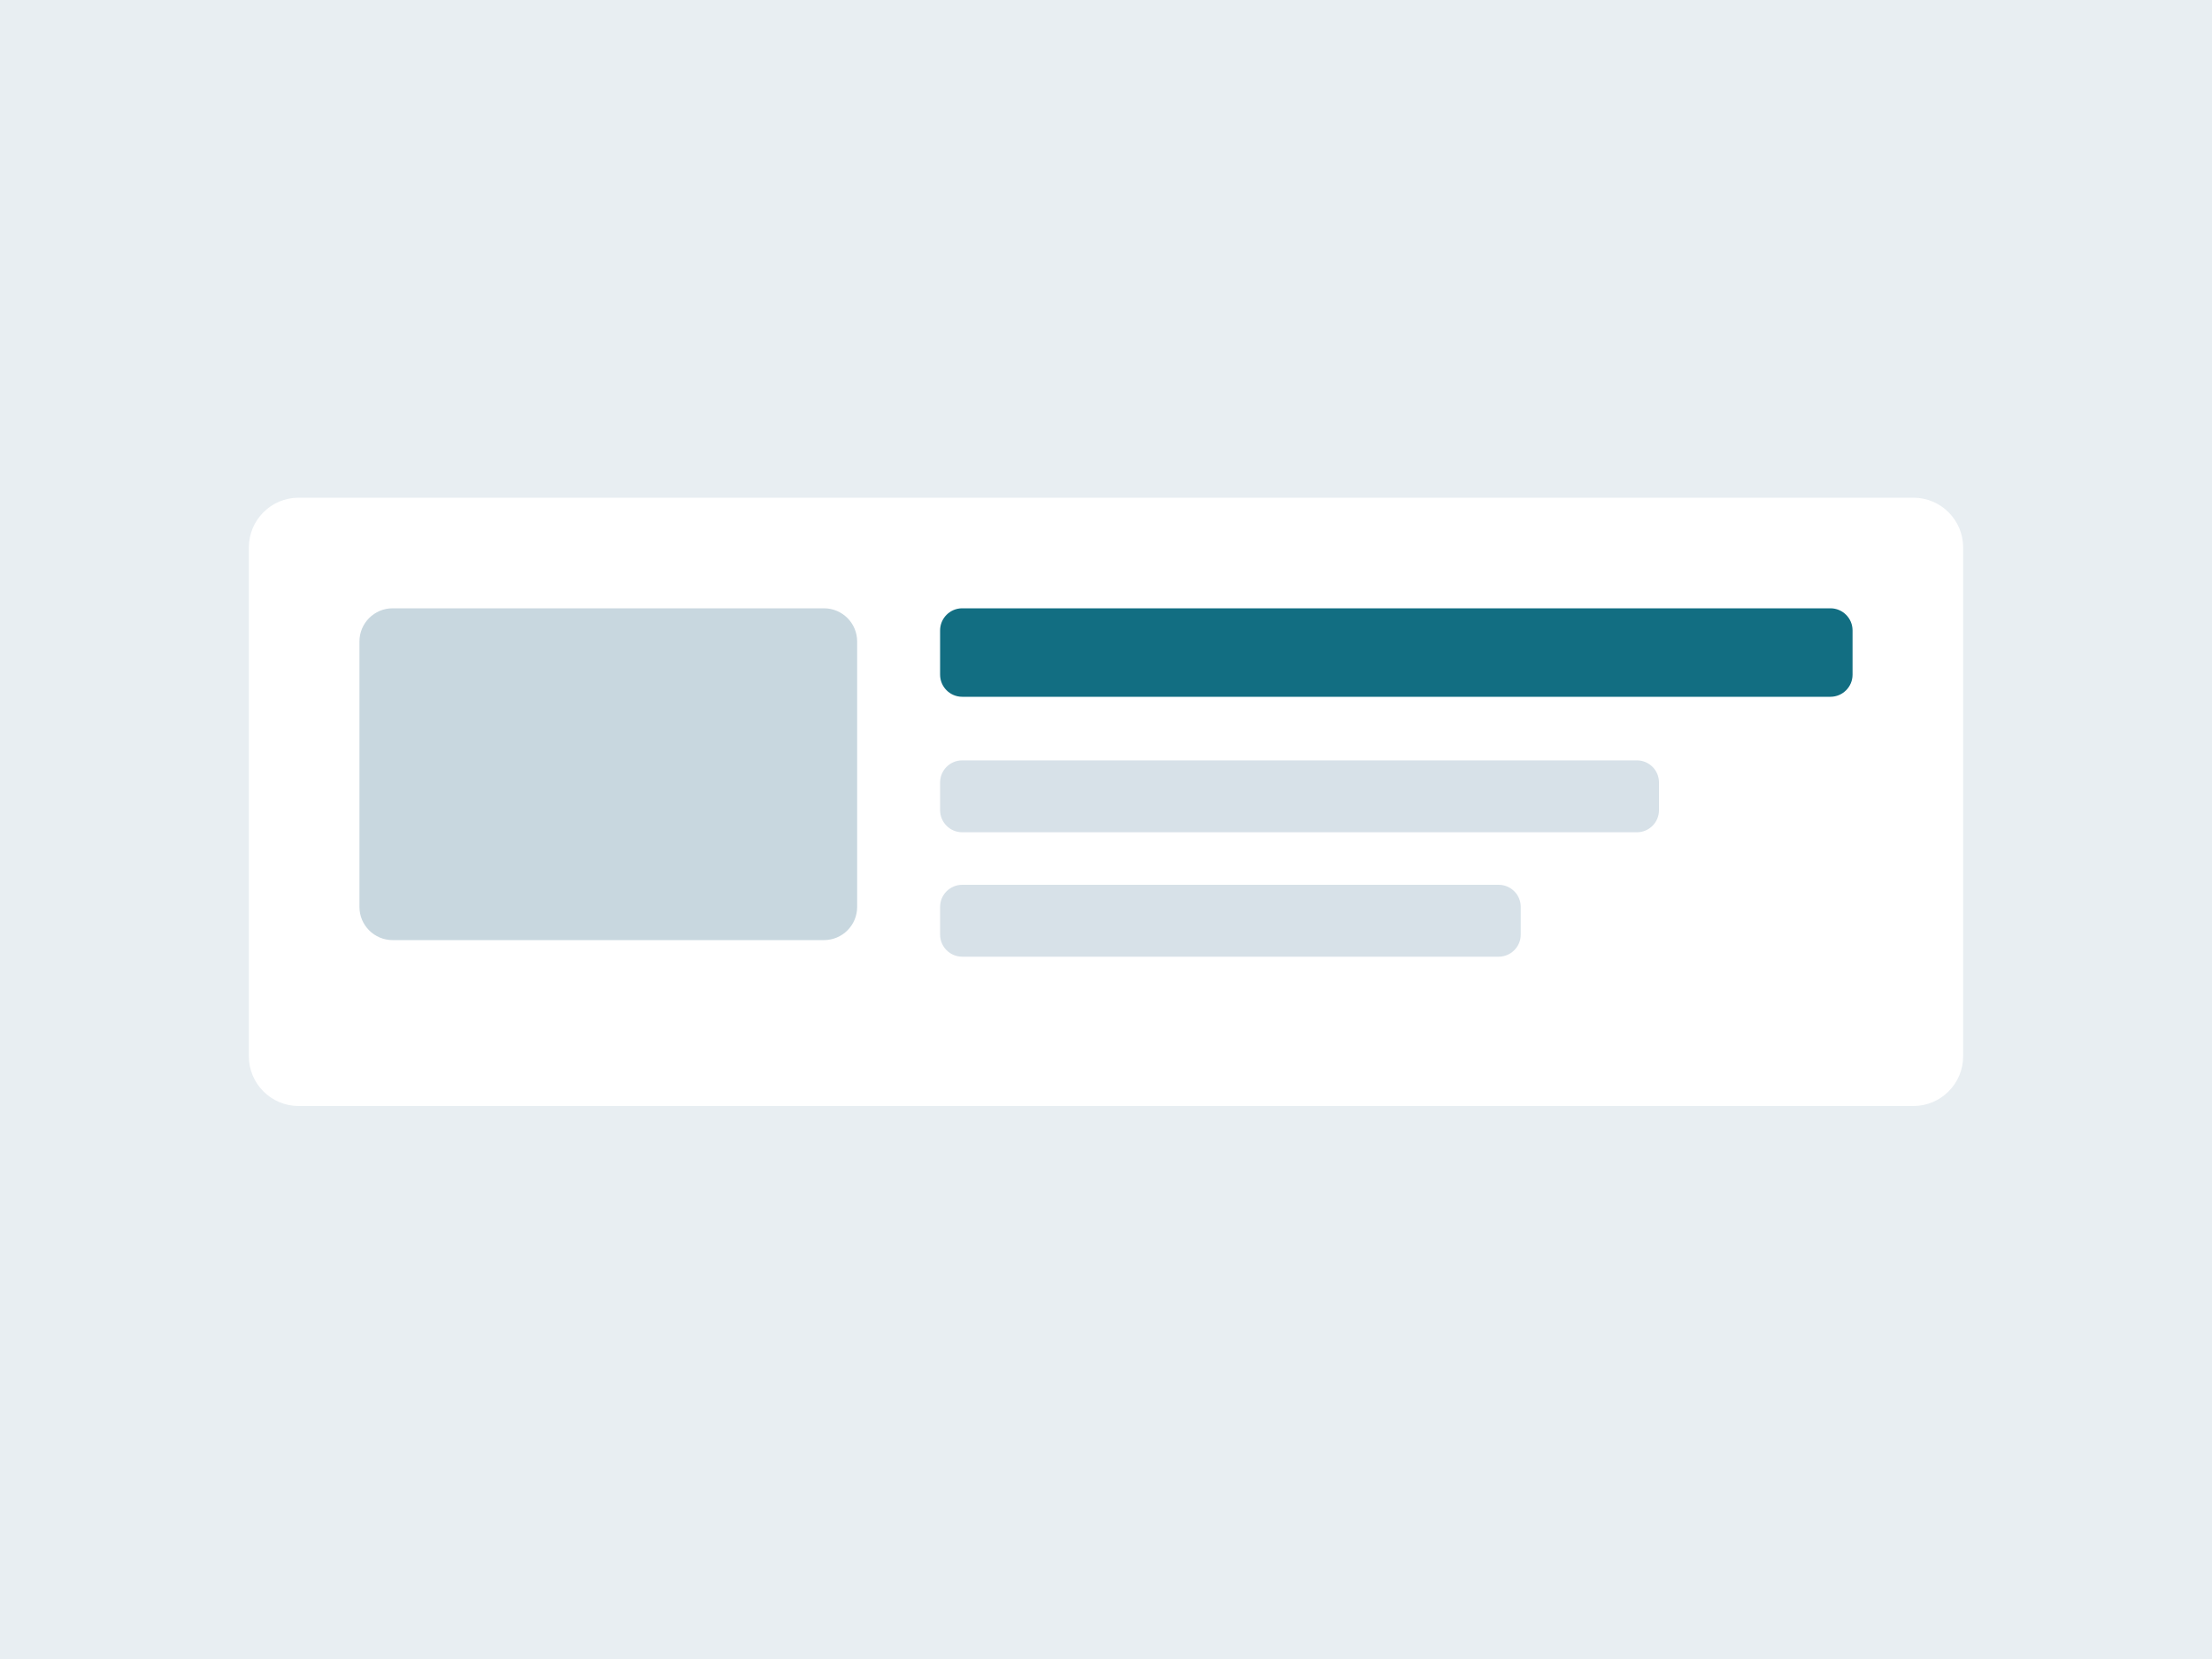
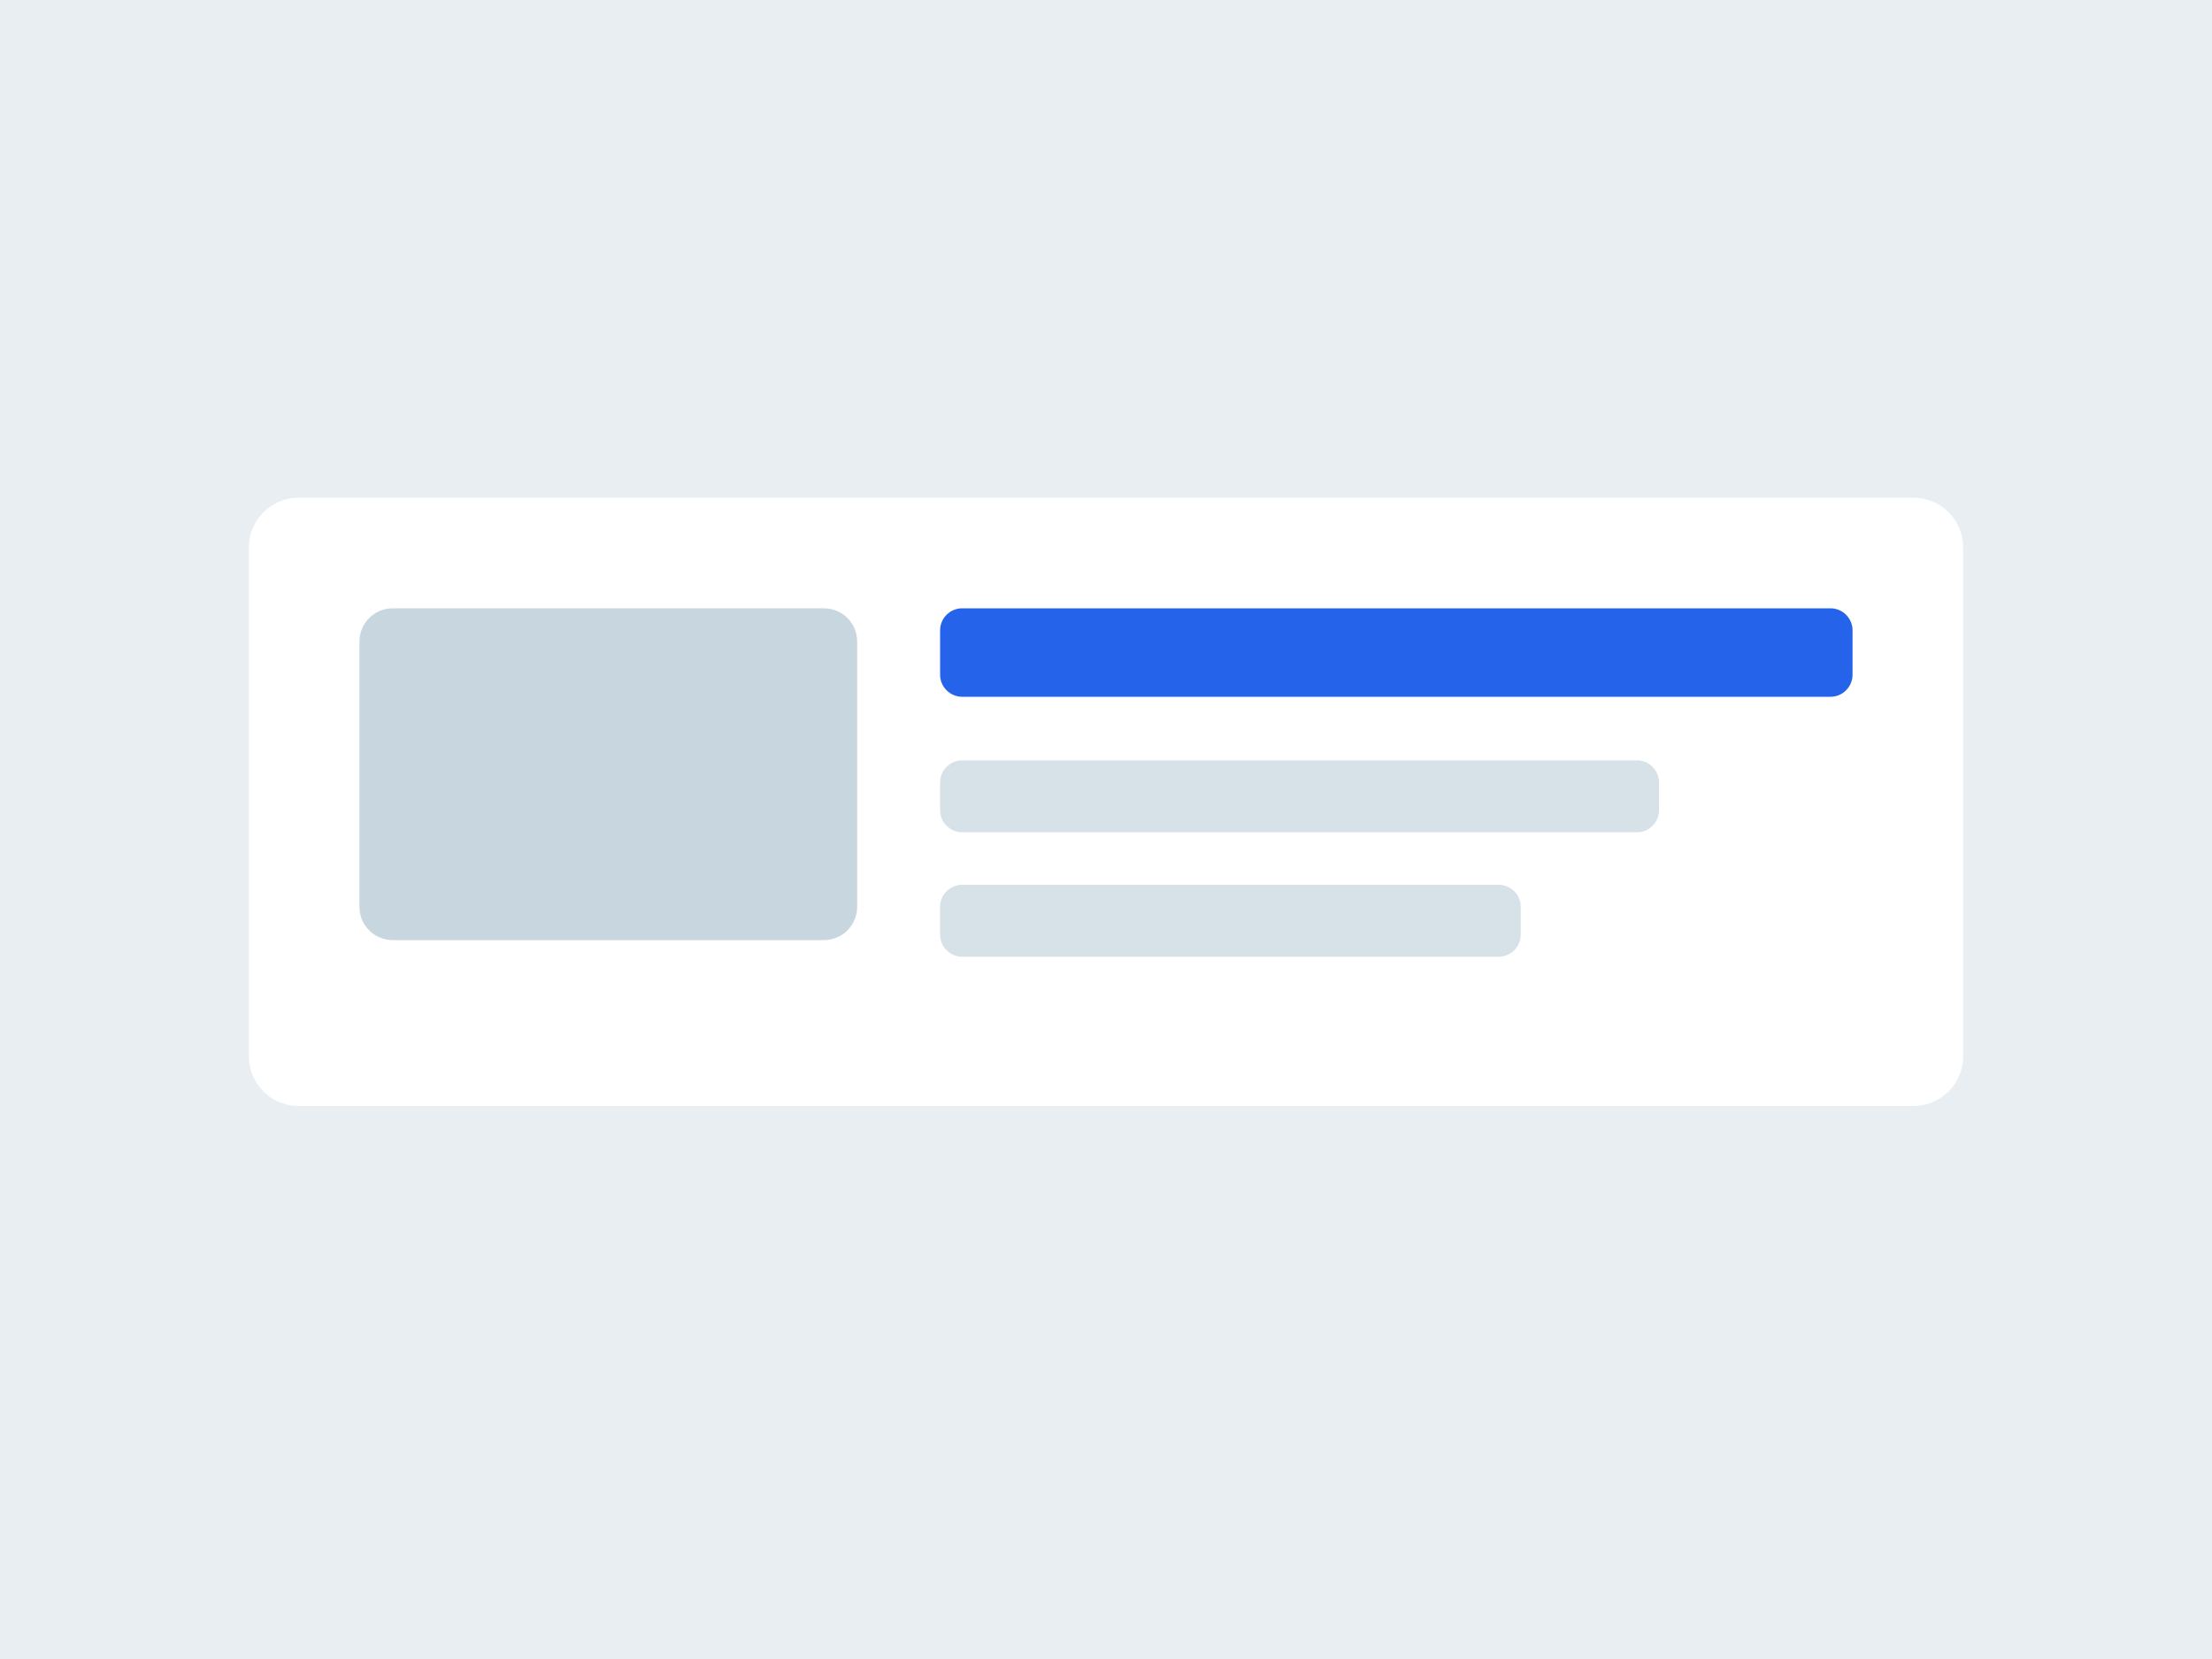
<svg xmlns="http://www.w3.org/2000/svg" viewBox="0 0 800 600">
  <rect width="800" height="600" fill="#e8eef2" />
  <rect x="90" y="180" width="620" height="220" rx="18" fill="#ffffff" />
  <rect x="130" y="220" width="180" height="120" rx="12" fill="#c8d7df" />
-   <rect x="340" y="220" width="330" height="32" rx="8" fill="#126e82" />
+   <rect x="340" y="220" width="330" height="32" rx="8" fill="#2563eb" />
  <rect x="340" y="275" width="260" height="26" rx="8" fill="#d7e1e8" />
  <rect x="340" y="320" width="210" height="26" rx="8" fill="#d7e1e8" />
</svg>
